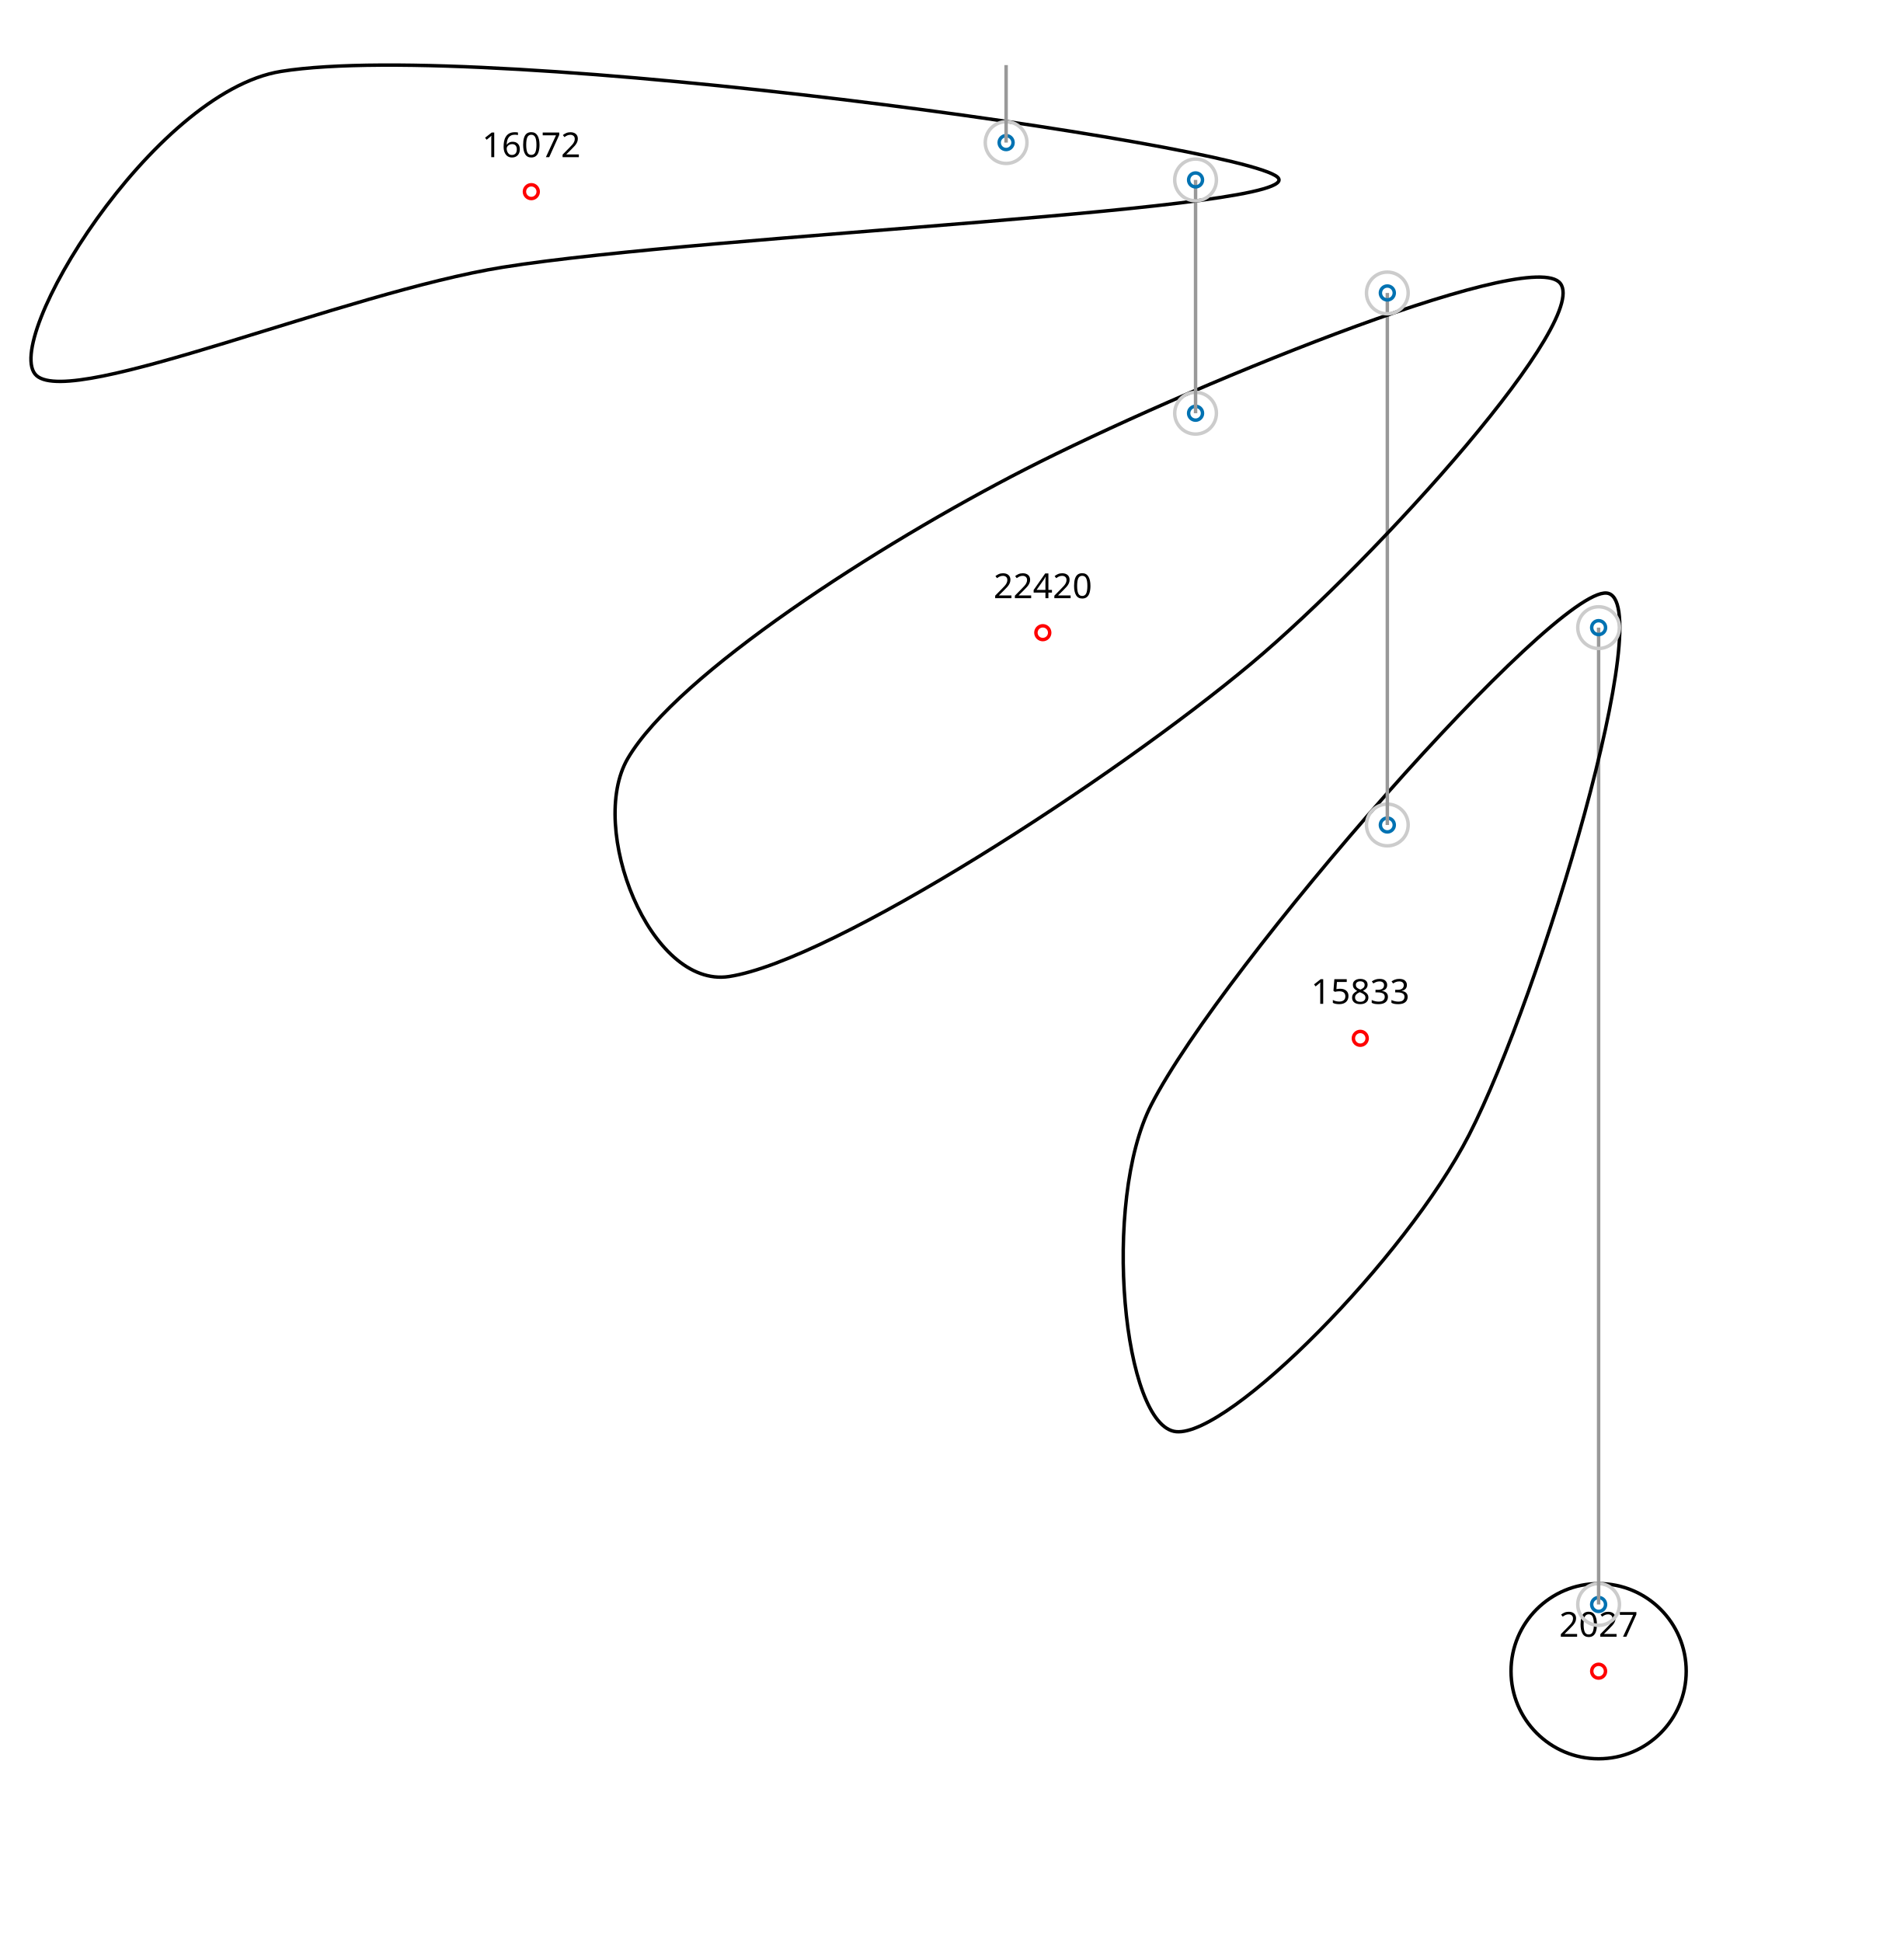
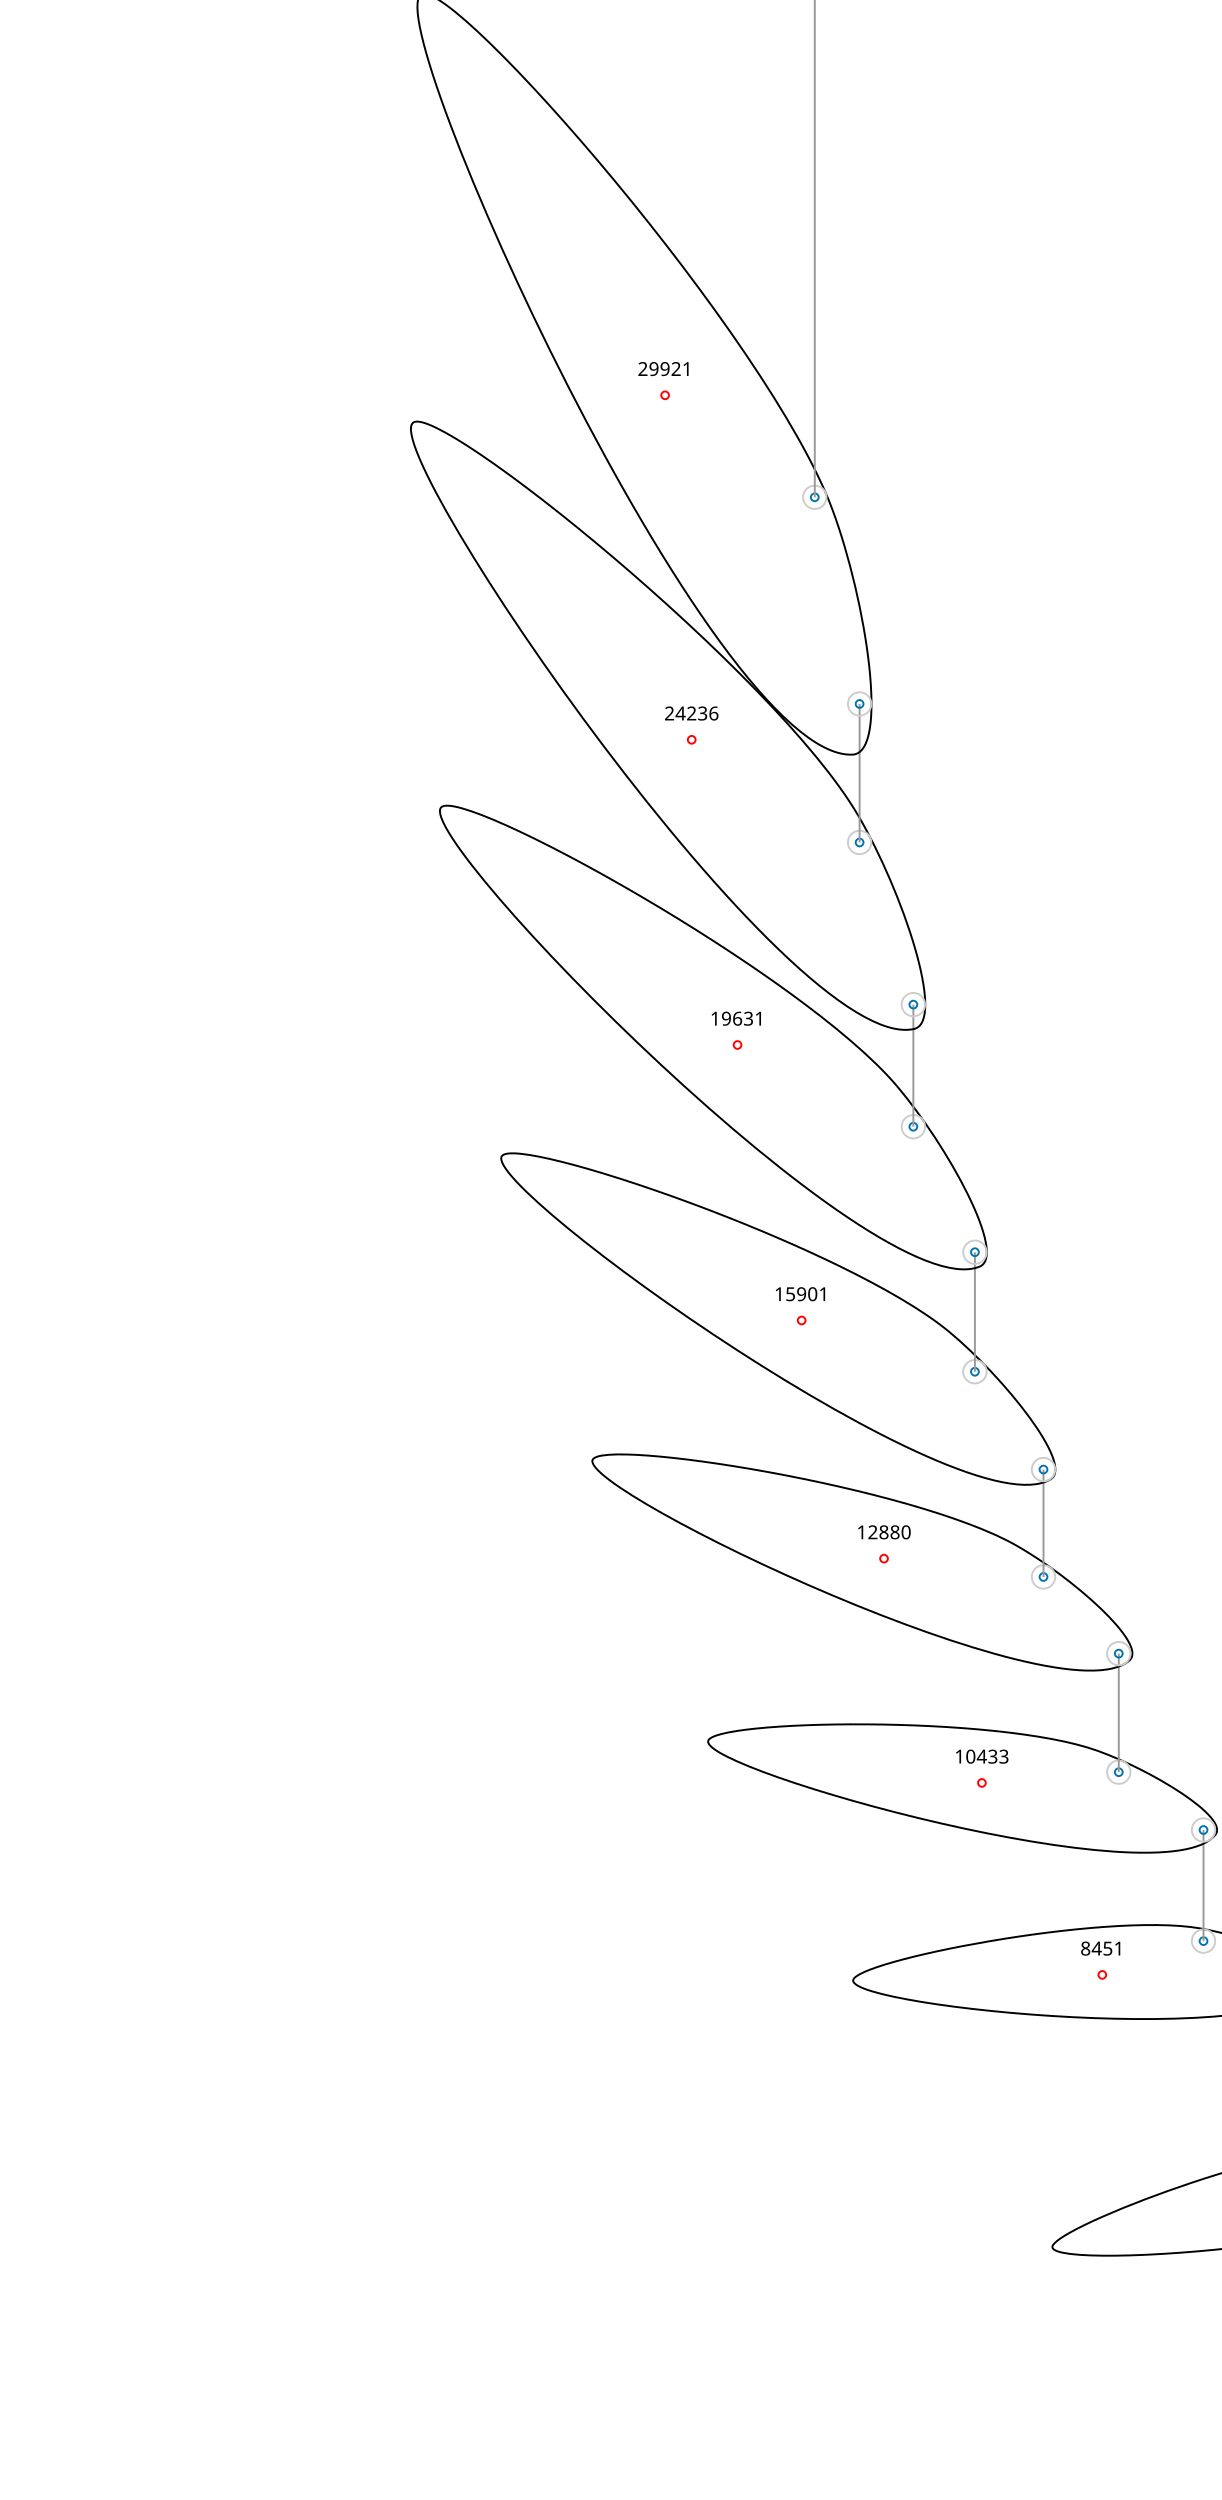
- <svg xmlns="http://www.w3.org/2000/svg" version="1.1" width="551.951" height="563.116" viewBox="0,0,551.951,563.116">
+ <svg xmlns="http://www.w3.org/2000/svg" version="1.1" width="630.866" height="1291.097" viewBox="0,0,630.866,1291.097">
  <g fill="none" fill-rule="none" stroke="none" stroke-width="1" stroke-linecap="none" stroke-linejoin="none" stroke-miterlimit="none" stroke-dasharray="" stroke-dashoffset="0" font-family="none" font-weight="none" font-size="none" text-anchor="none" style="mix-blend-mode: normal">
    <g id="Pieces">
      <g id="shape-1-container">
-         <circle cx="463.531" cy="484.592" r="25.396" id="shape-1" fill="none" fill-rule="evenodd" stroke="#000000" stroke-linecap="round" stroke-linejoin="round" stroke-miterlimit="1.5" />
-         <circle cx="463.531" cy="484.592" r="2" id="shape-1-centroid" fill="none" fill-rule="nonzero" stroke="#ff0000" stroke-linecap="butt" stroke-linejoin="miter" stroke-miterlimit="10" />
-         <text x="463.531" y="474.592" id="shape-1-area" fill="#000000" fill-rule="nonzero" stroke="none" stroke-linecap="butt" stroke-linejoin="miter" stroke-miterlimit="10" font-family="Avenir Next" font-weight="normal" font-size="10" text-anchor="middle">2027</text>
-         <circle cx="463.531" cy="465.244" r="2.016" id="shape-1-hang-hole-up" fill="none" fill-rule="nonzero" stroke="#0072b2" stroke-linecap="butt" stroke-linejoin="miter" stroke-miterlimit="10" />
-         <circle cx="463.531" cy="465.244" r="6.048" id="shape-1-hang-hole-up-pad" fill="none" fill-rule="nonzero" stroke="#cccccc" stroke-linecap="butt" stroke-linejoin="miter" stroke-miterlimit="10" />
-         <line x1="463.531" y1="465.244" x2="463.531" y2="181.99" id="shape-1-string" fill="none" fill-rule="nonzero" stroke="#999999" stroke-linecap="butt" stroke-linejoin="miter" stroke-miterlimit="10" />
+         <circle cx="748.84" cy="1193.72" r="22.259" id="shape-1" fill="none" fill-rule="evenodd" stroke="#000000" stroke-linecap="round" stroke-linejoin="round" stroke-miterlimit="1.5" />
+         <circle cx="748.84" cy="1193.72" r="2" id="shape-1-centroid" fill="none" fill-rule="nonzero" stroke="#ff0000" stroke-linecap="butt" stroke-linejoin="miter" stroke-miterlimit="10" />
+         <text x="748.84" y="1183.72" id="shape-1-area" fill="#000000" fill-rule="nonzero" stroke="none" stroke-linecap="butt" stroke-linejoin="miter" stroke-miterlimit="10" font-family="Avenir Next" font-weight="normal" font-size="10" text-anchor="middle">1557</text>
+         <circle cx="748.84" cy="1177.509" r="2.016" id="shape-1-hang-hole-up" fill="none" fill-rule="nonzero" stroke="#0072b2" stroke-linecap="butt" stroke-linejoin="miter" stroke-miterlimit="10" />
+         <circle cx="748.84" cy="1177.509" r="6.048" id="shape-1-hang-hole-up-pad" fill="none" fill-rule="nonzero" stroke="#cccccc" stroke-linecap="butt" stroke-linejoin="miter" stroke-miterlimit="10" />
+         <line x1="748.84" y1="1177.509" x2="748.84" y2="1123.893" id="shape-1-string" fill="none" fill-rule="nonzero" stroke="#999999" stroke-linecap="butt" stroke-linejoin="miter" stroke-miterlimit="10" />
      </g>
      <g id="shape-2-container">
-         <path d="M465.854,171.972c-15.355,-1.461 -111.231,107.857 -132.034,148.384c-14.469,28.188 -8.138,93.318 7.217,94.78c15.354,1.461 66.513,-50.171 84.911,-86.013c20.803,-40.527 55.261,-155.69 39.906,-157.151z" id="shape-2" fill="none" fill-rule="evenodd" stroke="#000000" stroke-linecap="round" stroke-linejoin="round" stroke-miterlimit="1.5" />
-         <circle cx="394.423" cy="301.078" r="2" id="shape-2-centroid" fill="none" fill-rule="nonzero" stroke="#ff0000" stroke-linecap="butt" stroke-linejoin="miter" stroke-miterlimit="10" />
-         <text x="394.423" y="291.078" id="shape-2-area" fill="#000000" fill-rule="nonzero" stroke="none" stroke-linecap="butt" stroke-linejoin="miter" stroke-miterlimit="10" font-family="Avenir Next" font-weight="normal" font-size="10" text-anchor="middle">15833</text>
-         <circle cx="463.531" cy="181.99" r="2.016" id="shape-2-hang-hole-down" fill="none" fill-rule="nonzero" stroke="#0072b2" stroke-linecap="butt" stroke-linejoin="miter" stroke-miterlimit="10" />
-         <circle cx="463.531" cy="181.99" r="6.048" id="shape-2-hang-hole-down-pad" fill="none" fill-rule="nonzero" stroke="#cccccc" stroke-linecap="butt" stroke-linejoin="miter" stroke-miterlimit="10" />
-         <circle cx="402.266" cy="239.218" r="2.016" id="shape-2-hang-hole-up" fill="none" fill-rule="nonzero" stroke="#0072b2" stroke-linecap="butt" stroke-linejoin="miter" stroke-miterlimit="10" />
-         <circle cx="402.266" cy="239.218" r="6.048" id="shape-2-hang-hole-up-pad" fill="none" fill-rule="nonzero" stroke="#cccccc" stroke-linecap="butt" stroke-linejoin="miter" stroke-miterlimit="10" />
-         <line x1="402.266" y1="239.218" x2="402.266" y2="84.946" id="shape-2-string" fill="none" fill-rule="nonzero" stroke="#999999" stroke-linecap="butt" stroke-linejoin="miter" stroke-miterlimit="10" />
+         <path d="M756.331,1124.84c2.819,-8.8 -34.389,-16.22 -58.539,-16.07c-44.994,0.27 -156.004,43.07 -154.286,51.92c2.401,12.38 202.315,-3.06 212.825,-35.85z" id="shape-2" fill="none" fill-rule="evenodd" stroke="#000000" stroke-linecap="round" stroke-linejoin="round" stroke-miterlimit="1.5" />
+         <circle cx="657.108" cy="1137.96" r="2" id="shape-2-centroid" fill="none" fill-rule="nonzero" stroke="#ff0000" stroke-linecap="butt" stroke-linejoin="miter" stroke-miterlimit="10" />
+         <text x="657.108" y="1127.96" id="shape-2-area" fill="#000000" fill-rule="nonzero" stroke="none" stroke-linecap="butt" stroke-linejoin="miter" stroke-miterlimit="10" font-family="Avenir Next" font-weight="normal" font-size="10" text-anchor="middle">6845</text>
+         <circle cx="748.84" cy="1123.893" r="2.016" id="shape-2-hang-hole-down" fill="none" fill-rule="nonzero" stroke="#0072b2" stroke-linecap="butt" stroke-linejoin="miter" stroke-miterlimit="10" />
+         <circle cx="748.84" cy="1123.893" r="6.048" id="shape-2-hang-hole-down-pad" fill="none" fill-rule="nonzero" stroke="#cccccc" stroke-linecap="butt" stroke-linejoin="miter" stroke-miterlimit="10" />
+         <circle cx="674.107" cy="1117.678" r="2.016" id="shape-2-hang-hole-up" fill="none" fill-rule="nonzero" stroke="#0072b2" stroke-linecap="butt" stroke-linejoin="miter" stroke-miterlimit="10" />
+         <circle cx="674.107" cy="1117.678" r="6.048" id="shape-2-hang-hole-up-pad" fill="none" fill-rule="nonzero" stroke="#cccccc" stroke-linecap="butt" stroke-linejoin="miter" stroke-miterlimit="10" />
+         <line x1="674.107" y1="1117.678" x2="674.107" y2="1023.12" id="shape-2-string" fill="none" fill-rule="nonzero" stroke="#999999" stroke-linecap="butt" stroke-linejoin="miter" stroke-miterlimit="10" />
      </g>
      <g id="shape-3-container">
-         <path d="M451.988,81.719c-10.943,-9.369 -109.724,31.326 -154.72,54.368c-42.295,21.658 -100.948,59.37 -115.26,83.882c-11.713,20.061 6.425,66.701 29.388,63.19c30.153,-4.611 111.43,-57.28 151.529,-90.853c36.29,-30.385 100.006,-101.217 89.063,-110.587z" id="shape-3" fill="none" fill-rule="evenodd" stroke="#000000" stroke-linecap="round" stroke-linejoin="round" stroke-miterlimit="1.5" />
-         <circle cx="302.369" cy="183.459" r="2" id="shape-3-centroid" fill="none" fill-rule="nonzero" stroke="#ff0000" stroke-linecap="butt" stroke-linejoin="miter" stroke-miterlimit="10" />
-         <text x="302.369" y="173.459" id="shape-3-area" fill="#000000" fill-rule="nonzero" stroke="none" stroke-linecap="butt" stroke-linejoin="miter" stroke-miterlimit="10" font-family="Avenir Next" font-weight="normal" font-size="10" text-anchor="middle">22420</text>
-         <circle cx="402.266" cy="84.946" transform="" r="2.016" id="shape-3-hang-hole-down" fill="none" fill-rule="nonzero" stroke="#0072b2" stroke-linecap="butt" stroke-linejoin="miter" stroke-miterlimit="10" />
-         <circle cx="402.266" cy="84.946" r="6.048" id="shape-3-hang-hole-down-pad" fill="none" fill-rule="nonzero" stroke="#cccccc" stroke-linecap="butt" stroke-linejoin="miter" stroke-miterlimit="10" />
-         <circle cx="346.662" cy="119.823" r="2.016" id="shape-3-hang-hole-up" fill="none" fill-rule="nonzero" stroke="#0072b2" stroke-linecap="butt" stroke-linejoin="miter" stroke-miterlimit="10" />
-         <circle cx="346.662" cy="119.823" r="6.048" id="shape-3-hang-hole-up-pad" fill="none" fill-rule="nonzero" stroke="#cccccc" stroke-linecap="butt" stroke-linejoin="miter" stroke-miterlimit="10" />
-         <line x1="346.662" y1="119.823" x2="346.662" y2="52.169" id="shape-3-string" fill="none" fill-rule="nonzero" stroke="#999999" stroke-linecap="butt" stroke-linejoin="miter" stroke-miterlimit="10" />
+         <path d="M680.398,1024.71c4.783,-9.08 -34.5,-24.38 -60.954,-28.875c-49.287,-8.382 -179.014,17.025 -178.843,27.045c0.239,14.01 221.971,35.69 239.797,1.83z" id="shape-3" fill="none" fill-rule="evenodd" stroke="#000000" stroke-linecap="round" stroke-linejoin="round" stroke-miterlimit="1.5" />
+         <circle cx="569.288" cy="1019.926" r="2" id="shape-3-centroid" fill="none" fill-rule="nonzero" stroke="#ff0000" stroke-linecap="butt" stroke-linejoin="miter" stroke-miterlimit="10" />
+         <text x="569.288" y="1009.926" id="shape-3-area" fill="#000000" fill-rule="nonzero" stroke="none" stroke-linecap="butt" stroke-linejoin="miter" stroke-miterlimit="10" font-family="Avenir Next" font-weight="normal" font-size="10" text-anchor="middle">8451</text>
+         <circle cx="674.107" cy="1023.12" transform="" r="2.016" id="shape-3-hang-hole-down" fill="none" fill-rule="nonzero" stroke="#0072b2" stroke-linecap="butt" stroke-linejoin="miter" stroke-miterlimit="10" />
+         <circle cx="674.107" cy="1023.12" r="6.048" id="shape-3-hang-hole-down-pad" fill="none" fill-rule="nonzero" stroke="#cccccc" stroke-linecap="butt" stroke-linejoin="miter" stroke-miterlimit="10" />
+         <circle cx="621.545" cy="1002.465" transform="" r="2.016" id="shape-3-hang-hole-up" fill="none" fill-rule="nonzero" stroke="#0072b2" stroke-linecap="butt" stroke-linejoin="miter" stroke-miterlimit="10" />
+         <circle cx="621.545" cy="1002.465" r="6.048" id="shape-3-hang-hole-up-pad" fill="none" fill-rule="nonzero" stroke="#cccccc" stroke-linecap="butt" stroke-linejoin="miter" stroke-miterlimit="10" />
+         <line x1="621.545" y1="1002.465" x2="621.545" y2="945.093" id="shape-3-string" fill="none" fill-rule="nonzero" stroke="#999999" stroke-linecap="butt" stroke-linejoin="miter" stroke-miterlimit="10" />
      </g>
      <g id="shape-4-container">
-         <path d="M370.386,51.337c-10.718,-9.464 -228.946,-40.23 -288.91,-30.632c-37.247,5.962 -81.59,78.758 -70.872,88.222c10.719,9.464 89.502,-24.124 135.185,-31.436c59.963,-9.598 235.316,-16.689 224.597,-26.154z" id="shape-4" fill="none" fill-rule="evenodd" stroke="#000000" stroke-linecap="round" stroke-linejoin="round" stroke-miterlimit="1.5" />
-         <circle cx="154.06" cy="55.572" r="2" id="shape-4-centroid" fill="none" fill-rule="nonzero" stroke="#ff0000" stroke-linecap="butt" stroke-linejoin="miter" stroke-miterlimit="10" />
-         <text x="154.06" y="45.572" id="shape-4-area" fill="#000000" fill-rule="nonzero" stroke="none" stroke-linecap="butt" stroke-linejoin="miter" stroke-miterlimit="10" font-family="Avenir Next" font-weight="normal" font-size="10" text-anchor="middle">16072</text>
-         <circle cx="346.662" cy="52.169" r="2.016" id="shape-4-hang-hole-down" fill="none" fill-rule="nonzero" stroke="#0072b2" stroke-linecap="butt" stroke-linejoin="miter" stroke-miterlimit="10" />
-         <circle cx="346.662" cy="52.169" r="6.048" id="shape-4-hang-hole-down-pad" fill="none" fill-rule="nonzero" stroke="#cccccc" stroke-linecap="butt" stroke-linejoin="miter" stroke-miterlimit="10" />
-         <circle cx="291.731" cy="41.346" r="2.016" id="shape-4-hang-hole-up" fill="none" fill-rule="nonzero" stroke="#0072b2" stroke-linecap="butt" stroke-linejoin="miter" stroke-miterlimit="10" />
-         <circle cx="291.731" cy="41.346" r="6.048" id="shape-4-hang-hole-up-pad" fill="none" fill-rule="nonzero" stroke="#cccccc" stroke-linecap="butt" stroke-linejoin="miter" stroke-miterlimit="10" />
-         <line x1="291.731" y1="41.346" x2="291.731" y2="18.872" id="shape-4-string" fill="none" fill-rule="nonzero" stroke="#999999" stroke-linecap="butt" stroke-linejoin="miter" stroke-miterlimit="10" />
+         <path d="M627.76,947.472c6.986,-9.015 -33.048,-33.334 -61.126,-43.361c-52.314,-18.681 -199.168,-15.911 -200.914,-4.911c-2.44,15.37 236.002,81.874 262.04,48.272z" id="shape-4" fill="none" fill-rule="evenodd" stroke="#000000" stroke-linecap="round" stroke-linejoin="round" stroke-miterlimit="1.5" />
+         <circle cx="507.097" cy="920.786" r="2" id="shape-4-centroid" fill="none" fill-rule="nonzero" stroke="#ff0000" stroke-linecap="butt" stroke-linejoin="miter" stroke-miterlimit="10" />
+         <text x="507.097" y="910.786" id="shape-4-area" fill="#000000" fill-rule="nonzero" stroke="none" stroke-linecap="butt" stroke-linejoin="miter" stroke-miterlimit="10" font-family="Avenir Next" font-weight="normal" font-size="10" text-anchor="middle">10433</text>
+         <circle cx="621.545" cy="945.093" transform="" r="2.016" id="shape-4-hang-hole-down" fill="none" fill-rule="nonzero" stroke="#0072b2" stroke-linecap="butt" stroke-linejoin="miter" stroke-miterlimit="10" />
+         <circle cx="621.545" cy="945.093" r="6.048" id="shape-4-hang-hole-down-pad" fill="none" fill-rule="nonzero" stroke="#cccccc" stroke-linecap="butt" stroke-linejoin="miter" stroke-miterlimit="10" />
+         <circle cx="577.786" cy="915.229" r="2.016" id="shape-4-hang-hole-up" fill="none" fill-rule="nonzero" stroke="#0072b2" stroke-linecap="butt" stroke-linejoin="miter" stroke-miterlimit="10" />
+         <circle cx="577.786" cy="915.229" r="6.048" id="shape-4-hang-hole-up-pad" fill="none" fill-rule="nonzero" stroke="#cccccc" stroke-linecap="butt" stroke-linejoin="miter" stroke-miterlimit="10" />
+         <line x1="577.786" y1="915.229" x2="577.786" y2="854.002" id="shape-4-string" fill="none" fill-rule="nonzero" stroke="#999999" stroke-linecap="butt" stroke-linejoin="miter" stroke-miterlimit="10" />
+       </g>
+       <g id="shape-5-container">
+         <path d="M583.427,857.416c9.383,-8.517 -29.73,-42.852 -58.52,-59.241c-53.639,-30.534 -214.865,-55.838 -218.898,-44.139c-5.636,16.348 242.444,135.125 277.418,103.38z" id="shape-5" fill="none" fill-rule="evenodd" stroke="#000000" stroke-linecap="round" stroke-linejoin="round" stroke-miterlimit="1.5" />
+         <circle cx="456.547" cy="804.937" r="2" id="shape-5-centroid" fill="none" fill-rule="nonzero" stroke="#ff0000" stroke-linecap="butt" stroke-linejoin="miter" stroke-miterlimit="10" />
+         <text x="456.547" y="794.937" id="shape-5-area" fill="#000000" fill-rule="nonzero" stroke="none" stroke-linecap="butt" stroke-linejoin="miter" stroke-miterlimit="10" font-family="Avenir Next" font-weight="normal" font-size="10" text-anchor="middle">12880</text>
+         <circle cx="577.786" cy="854.002" r="2.016" id="shape-5-hang-hole-down" fill="none" fill-rule="nonzero" stroke="#0072b2" stroke-linecap="butt" stroke-linejoin="miter" stroke-miterlimit="10" />
+         <circle cx="577.786" cy="854.002" r="6.048" id="shape-5-hang-hole-down-pad" fill="none" fill-rule="nonzero" stroke="#cccccc" stroke-linecap="butt" stroke-linejoin="miter" stroke-miterlimit="10" />
+         <circle cx="538.908" cy="814.414" r="2.016" id="shape-5-hang-hole-up" fill="none" fill-rule="nonzero" stroke="#0072b2" stroke-linecap="butt" stroke-linejoin="miter" stroke-miterlimit="10" />
+         <circle cx="538.908" cy="814.414" r="6.048" id="shape-5-hang-hole-up-pad" fill="none" fill-rule="nonzero" stroke="#cccccc" stroke-linecap="butt" stroke-linejoin="miter" stroke-miterlimit="10" />
+         <line x1="538.908" y1="814.414" x2="538.908" y2="758.941" id="shape-5-string" fill="none" fill-rule="nonzero" stroke="#999999" stroke-linecap="butt" stroke-linejoin="miter" stroke-miterlimit="10" />
+       </g>
+       <g id="shape-6-container">
+         <path d="M542.724,763.86c11.91,-7.509 -24.265,-52.625 -52.605,-76.114c-52.802,-43.761 -224.339,-102.556 -231.009,-90.532c-9.321,16.801 239.218,194.634 283.614,166.646z" id="shape-6" fill="none" fill-rule="evenodd" stroke="#000000" stroke-linecap="round" stroke-linejoin="round" stroke-miterlimit="1.5" />
+         <circle cx="414.012" cy="681.955" r="2" id="shape-6-centroid" fill="none" fill-rule="nonzero" stroke="#ff0000" stroke-linecap="butt" stroke-linejoin="miter" stroke-miterlimit="10" />
+         <text x="414.012" y="671.955" id="shape-6-area" fill="#000000" fill-rule="nonzero" stroke="none" stroke-linecap="butt" stroke-linejoin="miter" stroke-miterlimit="10" font-family="Avenir Next" font-weight="normal" font-size="10" text-anchor="middle">15901</text>
+         <circle cx="538.908" cy="758.941" transform="" r="2.016" id="shape-6-hang-hole-down" fill="none" fill-rule="nonzero" stroke="#0072b2" stroke-linecap="butt" stroke-linejoin="miter" stroke-miterlimit="10" />
+         <circle cx="538.908" cy="758.941" r="6.048" id="shape-6-hang-hole-down-pad" fill="none" fill-rule="nonzero" stroke="#cccccc" stroke-linecap="butt" stroke-linejoin="miter" stroke-miterlimit="10" />
+         <circle cx="503.486" cy="708.421" r="2.016" id="shape-6-hang-hole-up" fill="none" fill-rule="nonzero" stroke="#0072b2" stroke-linecap="butt" stroke-linejoin="miter" stroke-miterlimit="10" />
+         <circle cx="503.486" cy="708.421" r="6.048" id="shape-6-hang-hole-up-pad" fill="none" fill-rule="nonzero" stroke="#cccccc" stroke-linecap="butt" stroke-linejoin="miter" stroke-miterlimit="10" />
+         <line x1="503.486" y1="708.421" x2="503.486" y2="646.692" id="shape-6-string" fill="none" fill-rule="nonzero" stroke="#999999" stroke-linecap="butt" stroke-linejoin="miter" stroke-miterlimit="10" />
+       </g>
+       <g id="shape-7-container">
+         <path d="M505.932,654.141c14.482,-5.918 -16.397,-62.266 -42.876,-93.436c-49.334,-58.072 -225.69,-155.505 -235.31,-143.635c-13.441,16.586 224.207,259.131 278.186,237.071z" id="shape-7" fill="none" fill-rule="evenodd" stroke="#000000" stroke-linecap="round" stroke-linejoin="round" stroke-miterlimit="1.5" />
+         <circle cx="380.899" cy="539.682" r="2" id="shape-7-centroid" fill="none" fill-rule="nonzero" stroke="#ff0000" stroke-linecap="butt" stroke-linejoin="miter" stroke-miterlimit="10" />
+         <text x="380.899" y="529.682" id="shape-7-area" fill="#000000" fill-rule="nonzero" stroke="none" stroke-linecap="butt" stroke-linejoin="miter" stroke-miterlimit="10" font-family="Avenir Next" font-weight="normal" font-size="10" text-anchor="middle">19631</text>
+         <circle cx="503.486" cy="646.692" r="2.016" id="shape-7-hang-hole-down" fill="none" fill-rule="nonzero" stroke="#0072b2" stroke-linecap="butt" stroke-linejoin="miter" stroke-miterlimit="10" />
+         <circle cx="503.486" cy="646.692" r="6.048" id="shape-7-hang-hole-down-pad" fill="none" fill-rule="nonzero" stroke="#cccccc" stroke-linecap="butt" stroke-linejoin="miter" stroke-miterlimit="10" />
+         <circle cx="471.695" cy="581.883" r="2.016" id="shape-7-hang-hole-up" fill="none" fill-rule="nonzero" stroke="#0072b2" stroke-linecap="butt" stroke-linejoin="miter" stroke-miterlimit="10" />
+         <circle cx="471.695" cy="581.883" r="6.048" id="shape-7-hang-hole-up-pad" fill="none" fill-rule="nonzero" stroke="#cccccc" stroke-linecap="butt" stroke-linejoin="miter" stroke-miterlimit="10" />
+         <line x1="471.695" y1="581.883" x2="471.695" y2="518.824" id="shape-7-string" fill="none" fill-rule="nonzero" stroke="#999999" stroke-linecap="butt" stroke-linejoin="miter" stroke-miterlimit="10" />
+       </g>
+       <g id="shape-8-container">
+         <path d="M471.956,531.435c16.988,-3.682 -5.929,-71.297 -28.889,-110.512c-42.778,-73.064 -216.954,-213.704 -229.77,-202.572c-17.907,15.556 195.337,326.808 258.659,313.084z" id="shape-8" fill="none" fill-rule="evenodd" stroke="#000000" stroke-linecap="round" stroke-linejoin="round" stroke-miterlimit="1.5" />
+         <circle cx="357.225" cy="382.07" r="2" id="shape-8-centroid" fill="none" fill-rule="nonzero" stroke="#ff0000" stroke-linecap="butt" stroke-linejoin="miter" stroke-miterlimit="10" />
+         <text x="357.225" y="372.07" id="shape-8-area" fill="#000000" fill-rule="nonzero" stroke="none" stroke-linecap="butt" stroke-linejoin="miter" stroke-miterlimit="10" font-family="Avenir Next" font-weight="normal" font-size="10" text-anchor="middle">24236</text>
+         <circle cx="471.695" cy="518.824" transform="" r="2.016" id="shape-8-hang-hole-down" fill="none" fill-rule="nonzero" stroke="#0072b2" stroke-linecap="butt" stroke-linejoin="miter" stroke-miterlimit="10" />
+         <circle cx="471.695" cy="518.824" r="6.048" id="shape-8-hang-hole-down-pad" fill="none" fill-rule="nonzero" stroke="#cccccc" stroke-linecap="butt" stroke-linejoin="miter" stroke-miterlimit="10" />
+         <circle cx="443.934" cy="435.091" r="2.016" id="shape-8-hang-hole-up" fill="none" fill-rule="nonzero" stroke="#0072b2" stroke-linecap="butt" stroke-linejoin="miter" stroke-miterlimit="10" />
+         <circle cx="443.934" cy="435.091" r="6.048" id="shape-8-hang-hole-up-pad" fill="none" fill-rule="nonzero" stroke="#cccccc" stroke-linecap="butt" stroke-linejoin="miter" stroke-miterlimit="10" />
+         <line x1="443.934" y1="435.091" x2="443.934" y2="363.554" id="shape-8-string" fill="none" fill-rule="nonzero" stroke="#999999" stroke-linecap="butt" stroke-linejoin="miter" stroke-miterlimit="10" />
+       </g>
+       <g id="shape-9-container">
+         <path d="M440.216,389.737c19.299,-0.751 7.269,-79.159 -10.289,-126.5c-32.712,-88.202 -196.165,-275.701 -212.336,-265.992c-22.597,13.566 150.688,395.292 222.625,392.492z" id="shape-9" fill="none" fill-rule="evenodd" stroke="#000000" stroke-linecap="round" stroke-linejoin="round" stroke-miterlimit="1.5" />
+         <circle cx="343.49" cy="204.164" r="2" id="shape-9-centroid" fill="none" fill-rule="nonzero" stroke="#ff0000" stroke-linecap="butt" stroke-linejoin="miter" stroke-miterlimit="10" />
+         <text x="343.49" y="194.164" id="shape-9-area" fill="#000000" fill-rule="nonzero" stroke="none" stroke-linecap="butt" stroke-linejoin="miter" stroke-miterlimit="10" font-family="Avenir Next" font-weight="normal" font-size="10" text-anchor="middle">29921</text>
+         <circle cx="443.934" cy="363.554" r="2.016" id="shape-9-hang-hole-down" fill="none" fill-rule="nonzero" stroke="#0072b2" stroke-linecap="butt" stroke-linejoin="miter" stroke-miterlimit="10" />
+         <circle cx="443.934" cy="363.554" r="6.048" id="shape-9-hang-hole-down-pad" fill="none" fill-rule="nonzero" stroke="#cccccc" stroke-linecap="butt" stroke-linejoin="miter" stroke-miterlimit="10" />
+         <circle cx="420.79" cy="256.831" r="2.016" id="shape-9-hang-hole-up" fill="none" fill-rule="nonzero" stroke="#0072b2" stroke-linecap="butt" stroke-linejoin="miter" stroke-miterlimit="10" />
+         <circle cx="420.79" cy="256.831" r="6.048" id="shape-9-hang-hole-up-pad" fill="none" fill-rule="nonzero" stroke="#cccccc" stroke-linecap="butt" stroke-linejoin="miter" stroke-miterlimit="10" />
+         <line x1="420.79" y1="256.831" x2="420.79" y2="-3.118" id="shape-9-string" fill="none" fill-rule="nonzero" stroke="#999999" stroke-linecap="butt" stroke-linejoin="miter" stroke-miterlimit="10" />
      </g>
    </g>
    <g id="Strings" fill="none" fill-rule="nonzero" stroke="none" stroke-linecap="butt" stroke-linejoin="miter" stroke-miterlimit="10" font-family="sans-serif" font-weight="normal" font-size="12" text-anchor="start" />
    <g id="Metadata" fill="none" fill-rule="nonzero" stroke="none" stroke-linecap="butt" stroke-linejoin="miter" stroke-miterlimit="10" font-family="sans-serif" font-weight="normal" font-size="12" text-anchor="start" />
  </g>
</svg>
